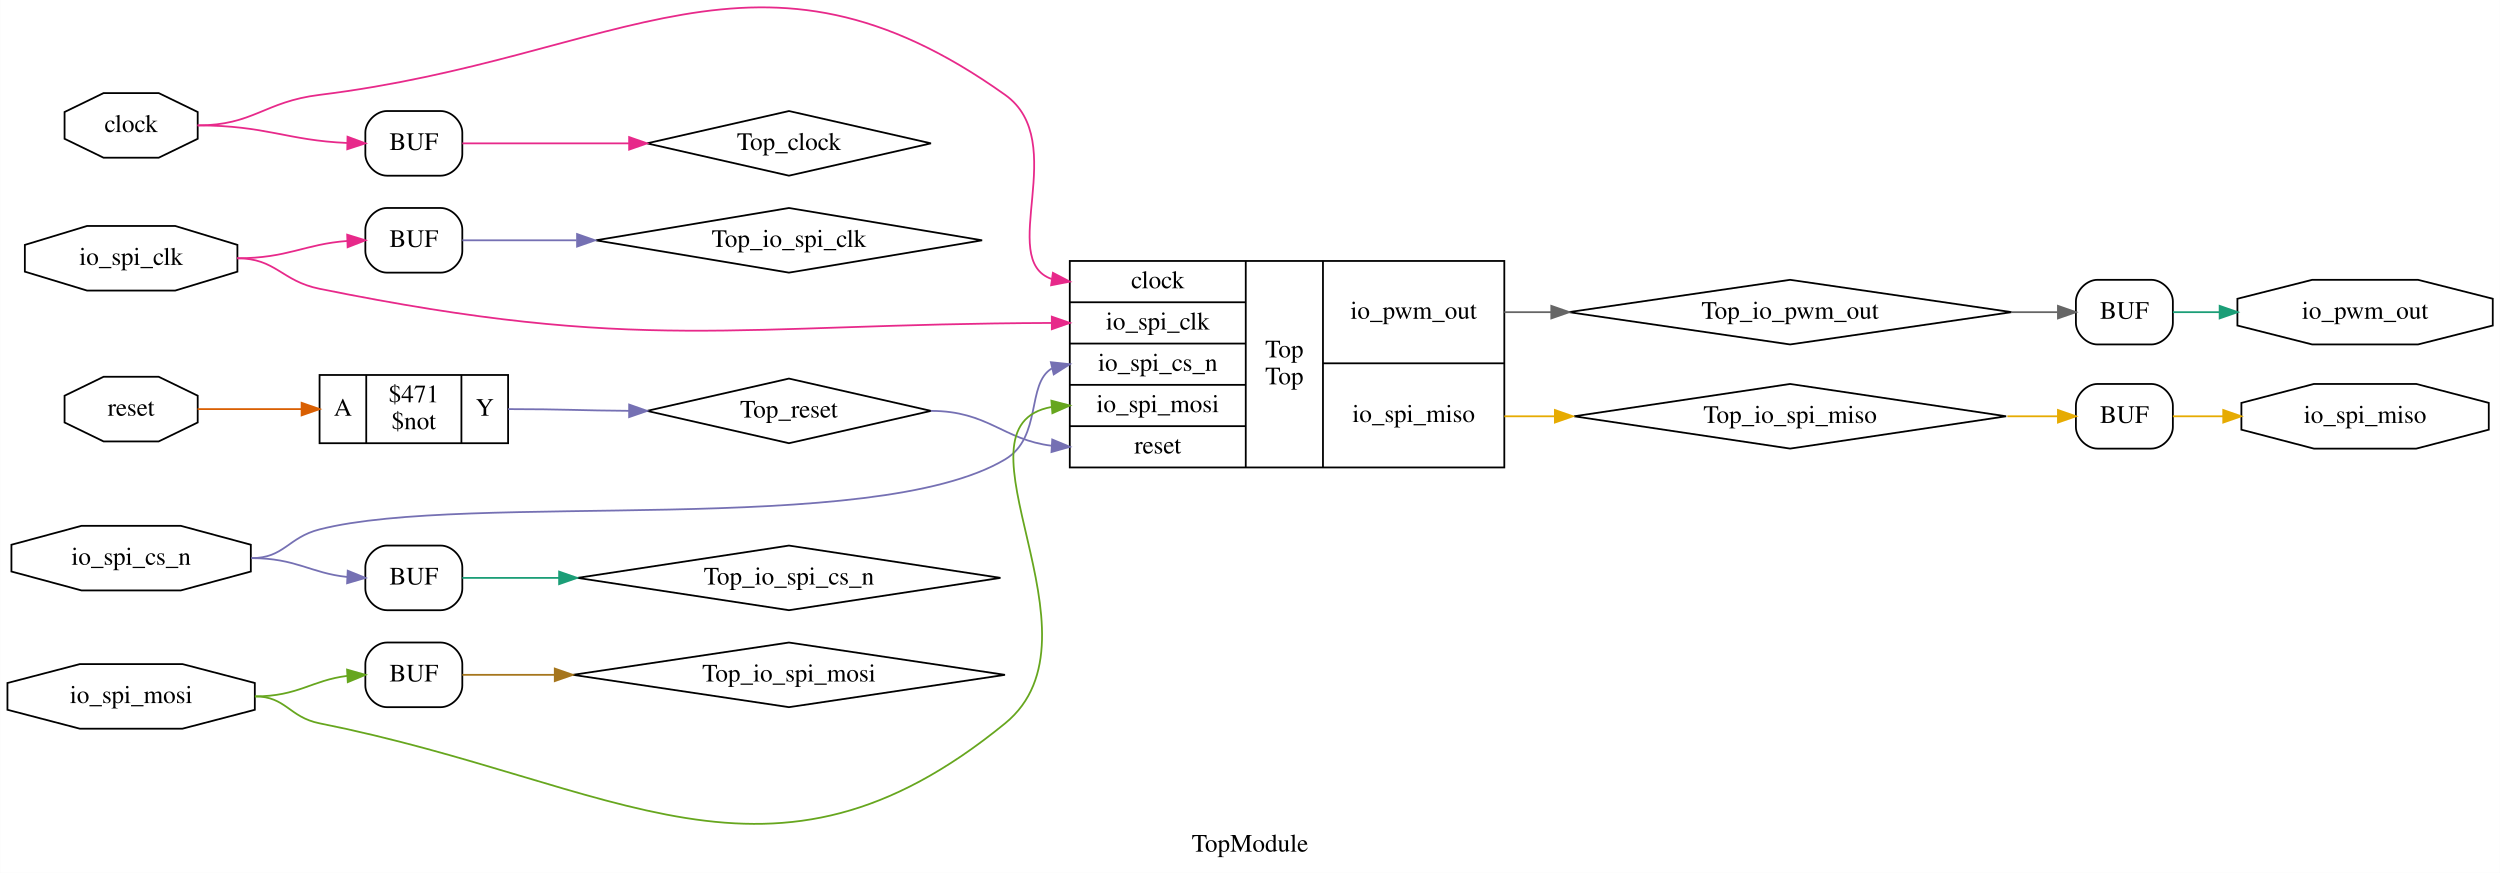
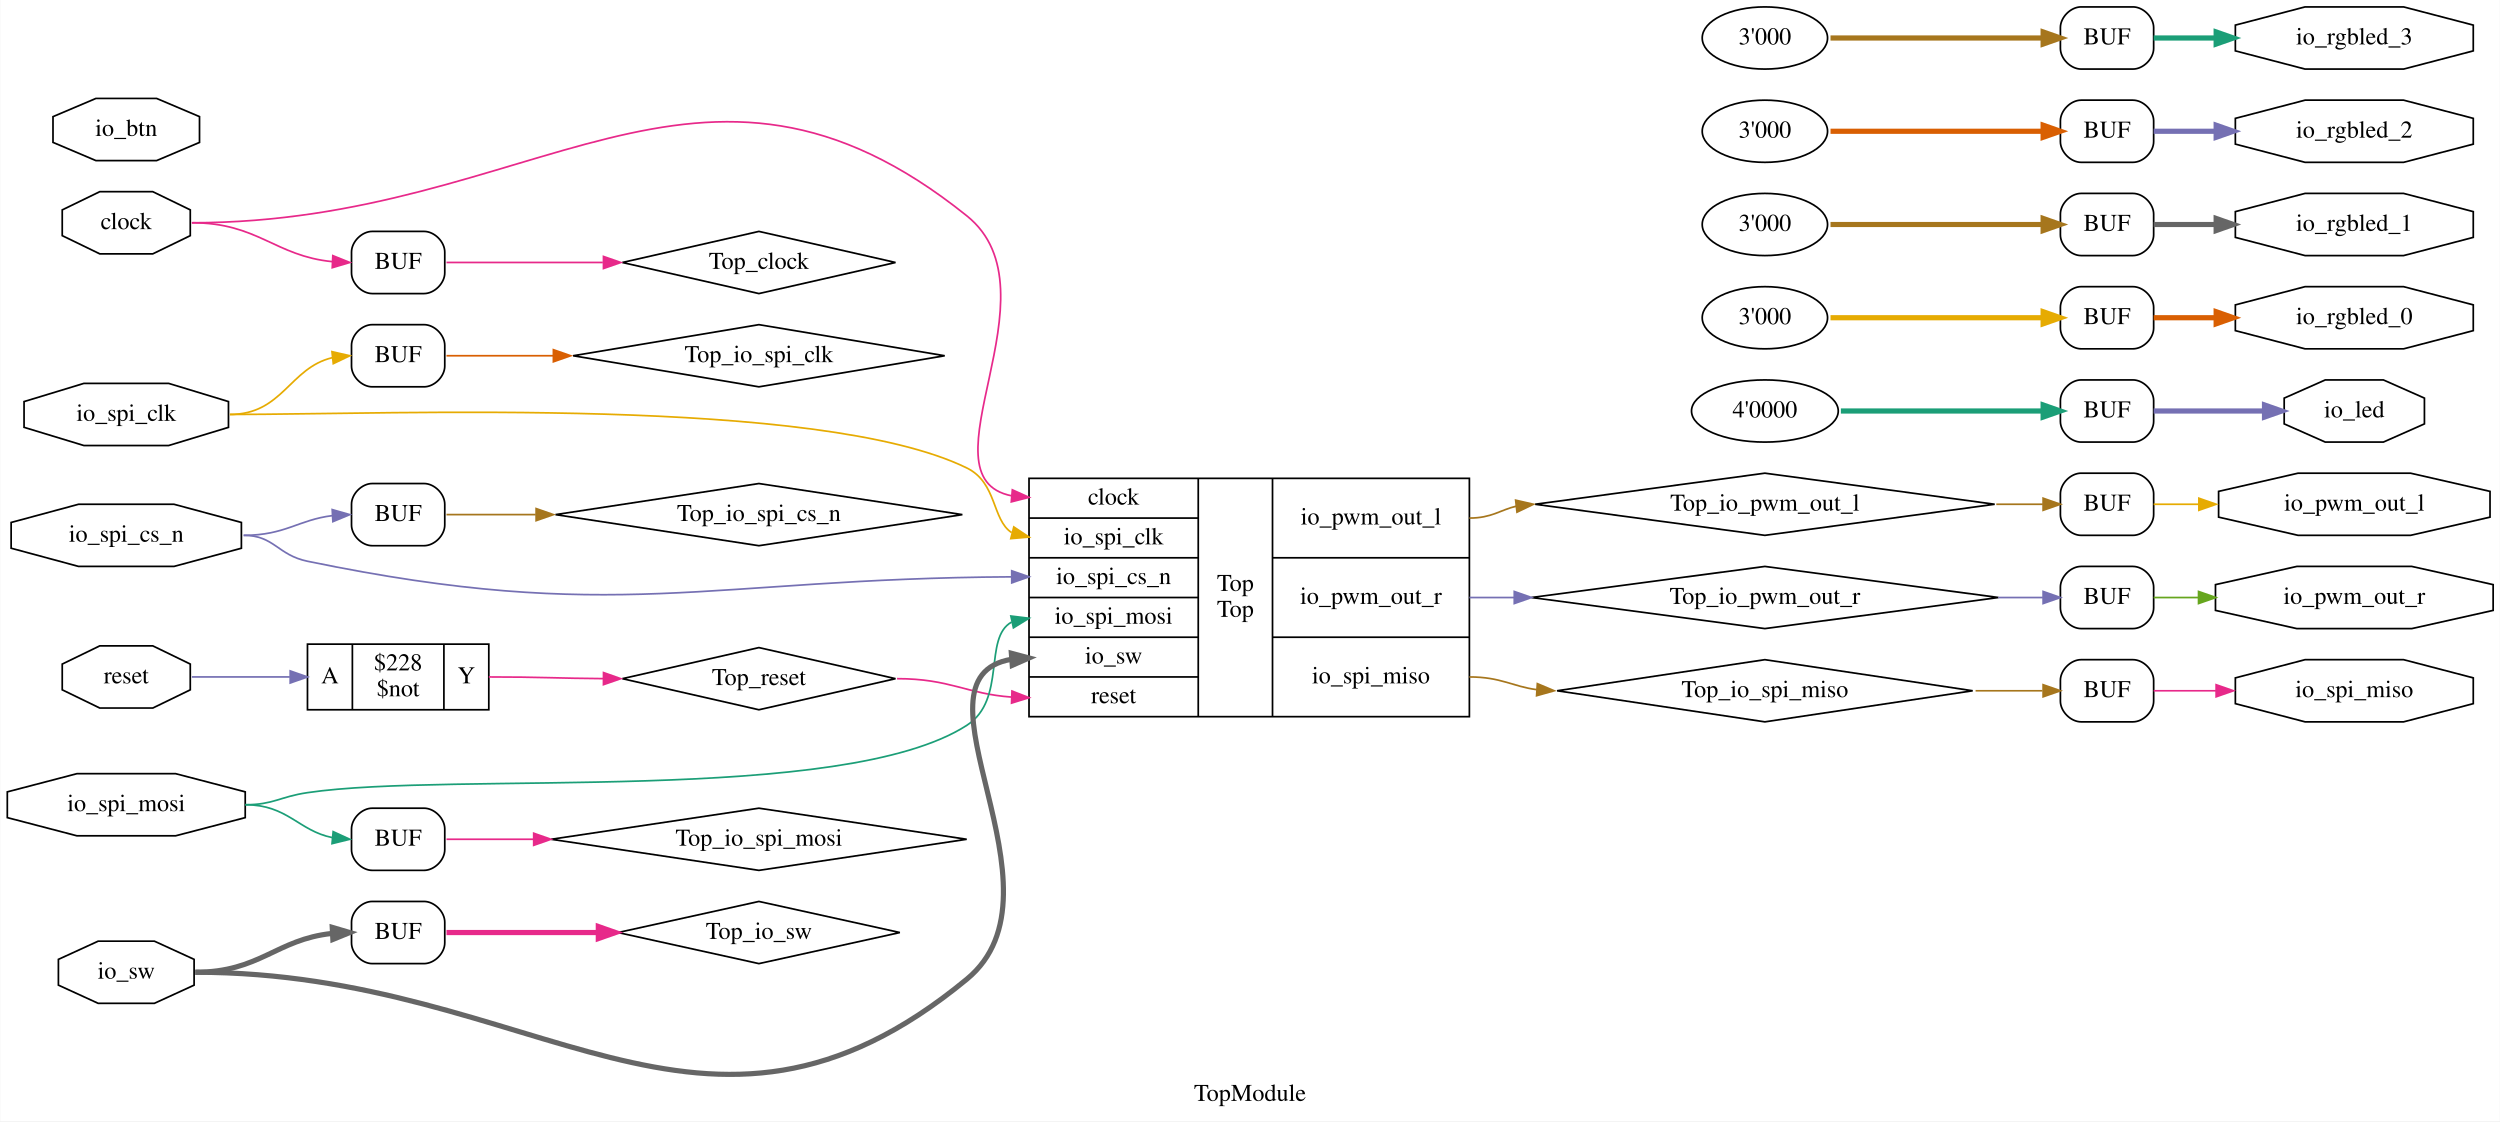
- <svg xmlns="http://www.w3.org/2000/svg" width="1392pt" height="486pt" viewBox="0.00 0.00 1392.14 486.11">
-   <g id="graph0" class="graph" transform="scale(1 1) rotate(0) translate(4 482.1141)">
-     <polygon fill="#ffffff" stroke="transparent" points="-4,4 -4,-482.114 1388.143,-482.114 1388.143,4 -4,4" />
-     <text text-anchor="middle" x="692.072" y="-7.8" font-family="Times,serif" font-size="14.00" fill="#000000">TopModule</text>
+ <svg xmlns="http://www.w3.org/2000/svg" width="1447pt" height="649pt" viewBox="0.00 0.00 1447.33 649.30">
+   <g id="graph0" class="graph" transform="scale(1 1) rotate(0) translate(4 645.3)">
+     <polygon fill="white" stroke="transparent" points="-4,4 -4,-645.3 1443.33,-645.3 1443.33,4 -4,4" />
+     <text text-anchor="middle" x="719.67" y="-7.8" font-family="Times,serif" font-size="14.00">TopModule</text>
    <g id="node1" class="node">
-       <polygon fill="none" stroke="#000000" points="435.294,-420.277 356.199,-402.277 435.294,-384.277 514.389,-402.277 435.294,-420.277" />
-       <text text-anchor="middle" x="435.294" y="-398.577" font-family="Times,serif" font-size="14.00" fill="#000000">Top_clock</text>
+       <polygon fill="none" stroke="black" points="435.29,-511.3 356.2,-493.3 435.29,-475.3 514.39,-493.3 435.29,-511.3" />
+       <text text-anchor="middle" x="435.29" y="-489.6" font-family="Times,serif" font-size="14.00">Top_clock</text>
    </g>
    <g id="node2" class="node">
-       <polygon fill="none" stroke="#000000" points="992.871,-326.277 869.536,-308.277 992.871,-290.277 1116.205,-308.277 992.871,-326.277" />
-       <text text-anchor="middle" x="992.871" y="-304.577" font-family="Times,serif" font-size="14.00" fill="#000000">Top_io_pwm_out</text>
+       <polygon fill="none" stroke="black" points="1017.82,-371.3 884.76,-353.3 1017.82,-335.3 1150.88,-353.3 1017.82,-371.3" />
+       <text text-anchor="middle" x="1017.82" y="-349.6" font-family="Times,serif" font-size="14.00">Top_io_pwm_out_l</text>
+     </g>
+     <g id="node34" class="node">
+       <path fill="none" stroke="black" d="M1230.94,-371.3C1230.94,-371.3 1200.94,-371.3 1200.94,-371.3 1194.94,-371.3 1188.94,-365.3 1188.94,-359.3 1188.94,-359.3 1188.94,-347.3 1188.94,-347.3 1188.94,-341.3 1194.94,-335.3 1200.94,-335.3 1200.94,-335.3 1230.94,-335.3 1230.94,-335.3 1236.94,-335.3 1242.94,-341.3 1242.94,-347.3 1242.94,-347.3 1242.94,-359.3 1242.94,-359.3 1242.94,-365.3 1236.94,-371.3 1230.94,-371.3" />
+       <text text-anchor="middle" x="1215.94" y="-349.6" font-family="Times,serif" font-size="14.00">BUF</text>
+     </g>
+     <g id="edge14" class="edge">
+       <path fill="none" stroke="#a6761d" d="M1151.82,-353.3C1164.32,-353.3 1169.72,-353.3 1178.78,-353.3" />
+       <polygon fill="#a6761d" stroke="#a6761d" points="1178.94,-356.8 1188.94,-353.3 1178.94,-349.8 1178.94,-356.8" />
+     </g>
+     <g id="node3" class="node">
+       <polygon fill="none" stroke="black" points="1017.82,-317.3 882.59,-299.3 1017.82,-281.3 1153.05,-299.3 1017.82,-317.3" />
+       <text text-anchor="middle" x="1017.82" y="-295.6" font-family="Times,serif" font-size="14.00">Top_io_pwm_out_r</text>
+     </g>
+     <g id="node35" class="node">
+       <path fill="none" stroke="black" d="M1230.94,-317.3C1230.94,-317.3 1200.94,-317.3 1200.94,-317.3 1194.94,-317.3 1188.94,-311.3 1188.94,-305.3 1188.94,-305.3 1188.94,-293.3 1188.94,-293.3 1188.94,-287.3 1194.94,-281.3 1200.94,-281.3 1200.94,-281.3 1230.94,-281.3 1230.94,-281.3 1236.94,-281.3 1242.94,-287.3 1242.94,-293.3 1242.94,-293.3 1242.94,-305.3 1242.94,-305.3 1242.94,-311.3 1236.94,-317.3 1230.94,-317.3" />
+       <text text-anchor="middle" x="1215.94" y="-295.6" font-family="Times,serif" font-size="14.00">BUF</text>
+     </g>
+     <g id="edge24" class="edge">
+       <path fill="none" stroke="#7570b3" d="M1152.94,-299.3C1164.94,-299.3 1170.19,-299.3 1178.81,-299.3" />
+       <polygon fill="#7570b3" stroke="#7570b3" points="1178.94,-302.8 1188.94,-299.3 1178.94,-295.8 1178.94,-302.8" />
+     </g>
+     <g id="node4" class="node">
+       <polygon fill="none" stroke="black" points="435.29,-457.3 327.71,-439.3 435.29,-421.3 542.88,-439.3 435.29,-457.3" />
+       <text text-anchor="middle" x="435.29" y="-435.6" font-family="Times,serif" font-size="14.00">Top_io_spi_clk</text>
+     </g>
+     <g id="node5" class="node">
+       <polygon fill="none" stroke="black" points="435.29,-365.3 317.49,-347.3 435.29,-329.3 553.1,-347.3 435.29,-365.3" />
+       <text text-anchor="middle" x="435.29" y="-343.6" font-family="Times,serif" font-size="14.00">Top_io_spi_cs_n</text>
+     </g>
+     <g id="node6" class="node">
+       <polygon fill="none" stroke="black" points="1017.82,-263.3 897.5,-245.3 1017.82,-227.3 1138.14,-245.3 1017.82,-263.3" />
+       <text text-anchor="middle" x="1017.82" y="-241.6" font-family="Times,serif" font-size="14.00">Top_io_spi_miso</text>
+     </g>
+     <g id="node44" class="node">
+       <path fill="none" stroke="black" d="M1230.94,-263.3C1230.94,-263.3 1200.94,-263.3 1200.94,-263.3 1194.94,-263.3 1188.94,-257.3 1188.94,-251.3 1188.94,-251.3 1188.94,-239.3 1188.94,-239.3 1188.94,-233.3 1194.94,-227.3 1200.94,-227.3 1200.94,-227.3 1230.94,-227.3 1230.94,-227.3 1236.94,-227.3 1242.94,-233.3 1242.94,-239.3 1242.94,-239.3 1242.94,-251.3 1242.94,-251.3 1242.94,-257.3 1236.94,-263.3 1230.94,-263.3" />
+       <text text-anchor="middle" x="1215.94" y="-241.6" font-family="Times,serif" font-size="14.00">BUF</text>
+     </g>
+     <g id="edge28" class="edge">
+       <path fill="none" stroke="#a6761d" d="M1139.82,-245.3C1157.73,-245.3 1164.62,-245.3 1178.56,-245.3" />
+       <polygon fill="#a6761d" stroke="#a6761d" points="1178.94,-248.8 1188.94,-245.3 1178.94,-241.8 1178.94,-248.8" />
+     </g>
+     <g id="node7" class="node">
+       <polygon fill="none" stroke="black" points="435.29,-177.3 314.97,-159.3 435.29,-141.3 555.61,-159.3 435.29,-177.3" />
+       <text text-anchor="middle" x="435.29" y="-155.6" font-family="Times,serif" font-size="14.00">Top_io_spi_mosi</text>
+     </g>
+     <g id="node8" class="node">
+       <polygon fill="none" stroke="black" points="435.29,-123.3 353.68,-105.3 435.29,-87.3 516.9,-105.3 435.29,-123.3" />
+       <text text-anchor="middle" x="435.29" y="-101.6" font-family="Times,serif" font-size="14.00">Top_io_sw</text>
+     </g>
+     <g id="node9" class="node">
+       <polygon fill="none" stroke="black" points="435.29,-270.3 356.2,-252.3 435.29,-234.3 514.39,-252.3 435.29,-270.3" />
+       <text text-anchor="middle" x="435.29" y="-248.6" font-family="Times,serif" font-size="14.00">Top_reset</text>
+     </g>
+     <g id="node26" class="node">
+       <polygon fill="none" stroke="black" points="591.7,-230.3 591.7,-368.3 846.7,-368.3 846.7,-230.3 591.7,-230.3" />
+       <text text-anchor="middle" x="640.7" y="-353.1" font-family="Times,serif" font-size="14.00">clock</text>
+       <polyline fill="none" stroke="black" points="591.7,-345.3 689.7,-345.3 " />
+       <text text-anchor="middle" x="640.7" y="-330.1" font-family="Times,serif" font-size="14.00">io_spi_clk</text>
+       <polyline fill="none" stroke="black" points="591.7,-322.3 689.7,-322.3 " />
+       <text text-anchor="middle" x="640.7" y="-307.1" font-family="Times,serif" font-size="14.00">io_spi_cs_n</text>
+       <polyline fill="none" stroke="black" points="591.7,-299.3 689.7,-299.3 " />
+       <text text-anchor="middle" x="640.7" y="-284.1" font-family="Times,serif" font-size="14.00">io_spi_mosi</text>
+       <polyline fill="none" stroke="black" points="591.7,-276.3 689.7,-276.3 " />
+       <text text-anchor="middle" x="640.7" y="-261.1" font-family="Times,serif" font-size="14.00">io_sw</text>
+       <polyline fill="none" stroke="black" points="591.7,-253.3 689.7,-253.3 " />
+       <text text-anchor="middle" x="640.7" y="-238.1" font-family="Times,serif" font-size="14.00">reset</text>
+       <polyline fill="none" stroke="black" points="689.7,-230.3 689.7,-368.3 " />
+       <text text-anchor="middle" x="711.2" y="-303.1" font-family="Times,serif" font-size="14.00">Top</text>
+       <text text-anchor="middle" x="711.2" y="-288.1" font-family="Times,serif" font-size="14.00">Top</text>
+       <polyline fill="none" stroke="black" points="732.7,-230.3 732.7,-368.3 " />
+       <text text-anchor="middle" x="789.7" y="-341.6" font-family="Times,serif" font-size="14.00">io_pwm_out_l</text>
+       <polyline fill="none" stroke="black" points="732.7,-322.3 846.7,-322.3 " />
+       <text text-anchor="middle" x="789.7" y="-295.6" font-family="Times,serif" font-size="14.00">io_pwm_out_r</text>
+       <polyline fill="none" stroke="black" points="732.7,-276.3 846.7,-276.3 " />
+       <text text-anchor="middle" x="789.7" y="-249.6" font-family="Times,serif" font-size="14.00">io_spi_miso</text>
+     </g>
+     <g id="edge32" class="edge">
+       <path fill="none" stroke="#e7298a" d="M515.29,-252.3C545.99,-252.3 555.46,-243.5 581.67,-241.64" />
+       <polygon fill="#e7298a" stroke="#e7298a" points="581.83,-245.14 591.7,-241.3 581.59,-238.14 581.83,-245.14" />
+     </g>
+     <g id="node10" class="node">
+       <polygon fill="none" stroke="black" points="106.01,-508.84 106.01,-523.76 84.3,-534.3 53.59,-534.3 31.87,-523.76 31.87,-508.84 53.59,-498.3 84.3,-498.3 106.01,-508.84" />
+       <text text-anchor="middle" x="68.94" y="-512.6" font-family="Times,serif" font-size="14.00">clock</text>
+     </g>
+     <g id="edge2" class="edge">
+       <path fill="none" stroke="#e7298a" d="M106.94,-516.3C306.4,-516.3 400.2,-645.21 555.7,-520.3 610.61,-476.2 526.87,-368.95 581.68,-358.18" />
+       <polygon fill="#e7298a" stroke="#e7298a" points="582.05,-361.66 591.7,-357.3 581.44,-354.68 582.05,-361.66" />
+     </g>
+     <g id="node27" class="node">
+       <path fill="none" stroke="black" d="M241.38,-511.3C241.38,-511.3 211.38,-511.3 211.38,-511.3 205.38,-511.3 199.38,-505.3 199.38,-499.3 199.38,-499.3 199.38,-487.3 199.38,-487.3 199.38,-481.3 205.38,-475.3 211.38,-475.3 211.38,-475.3 241.38,-475.3 241.38,-475.3 247.38,-475.3 253.38,-481.3 253.38,-487.3 253.38,-487.3 253.38,-499.3 253.38,-499.3 253.38,-505.3 247.38,-511.3 241.38,-511.3" />
+       <text text-anchor="middle" x="226.38" y="-489.6" font-family="Times,serif" font-size="14.00">BUF</text>
+     </g>
+     <g id="edge3" class="edge">
+       <path fill="none" stroke="#e7298a" d="M106.94,-516.3C145.25,-516.3 154.91,-497.08 188.3,-493.78" />
+       <polygon fill="#e7298a" stroke="#e7298a" points="188.56,-497.27 198.38,-493.3 188.23,-490.28 188.56,-497.27" />
+     </g>
+     <g id="node11" class="node">
+       <polygon fill="none" stroke="black" points="111.36,-562.84 111.36,-577.76 86.51,-588.3 51.37,-588.3 26.52,-577.76 26.52,-562.84 51.37,-552.3 86.51,-552.3 111.36,-562.84" />
+       <text text-anchor="middle" x="68.94" y="-566.6" font-family="Times,serif" font-size="14.00">io_btn</text>
+     </g>
+     <g id="node12" class="node">
+       <polygon fill="none" stroke="black" points="1399.74,-399.84 1399.74,-414.76 1375.95,-425.3 1342.31,-425.3 1318.53,-414.76 1318.53,-399.84 1342.31,-389.3 1375.95,-389.3 1399.74,-399.84" />
+       <text text-anchor="middle" x="1359.13" y="-403.6" font-family="Times,serif" font-size="14.00">io_led</text>
+     </g>
+     <g id="node13" class="node">
+       <polygon fill="none" stroke="black" points="1437.72,-345.84 1437.72,-360.76 1391.68,-371.3 1326.58,-371.3 1280.55,-360.76 1280.55,-345.84 1326.58,-335.3 1391.68,-335.3 1437.72,-345.84" />
+       <text text-anchor="middle" x="1359.13" y="-349.6" font-family="Times,serif" font-size="14.00">io_pwm_out_l</text>
+     </g>
+     <g id="node14" class="node">
+       <polygon fill="none" stroke="black" points="1439.53,-291.84 1439.53,-306.76 1392.44,-317.3 1325.83,-317.3 1278.74,-306.76 1278.74,-291.84 1325.83,-281.3 1392.44,-281.3 1439.53,-291.84" />
+       <text text-anchor="middle" x="1359.13" y="-295.6" font-family="Times,serif" font-size="14.00">io_pwm_out_r</text>
+     </g>
+     <g id="node15" class="node">
+       <polygon fill="none" stroke="black" points="1428.02,-453.84 1428.02,-468.76 1387.67,-479.3 1330.6,-479.3 1290.25,-468.76 1290.25,-453.84 1330.6,-443.3 1387.67,-443.3 1428.02,-453.84" />
+       <text text-anchor="middle" x="1359.13" y="-457.6" font-family="Times,serif" font-size="14.00">io_rgbled_0</text>
+     </g>
+     <g id="node16" class="node">
+       <polygon fill="none" stroke="black" points="1428.02,-507.84 1428.02,-522.76 1387.67,-533.3 1330.6,-533.3 1290.25,-522.76 1290.25,-507.84 1330.6,-497.3 1387.67,-497.3 1428.02,-507.84" />
+       <text text-anchor="middle" x="1359.13" y="-511.6" font-family="Times,serif" font-size="14.00">io_rgbled_1</text>
+     </g>
+     <g id="node17" class="node">
+       <polygon fill="none" stroke="black" points="1428.02,-561.84 1428.02,-576.76 1387.67,-587.3 1330.6,-587.3 1290.25,-576.76 1290.25,-561.84 1330.6,-551.3 1387.67,-551.3 1428.02,-561.84" />
+       <text text-anchor="middle" x="1359.13" y="-565.6" font-family="Times,serif" font-size="14.00">io_rgbled_2</text>
+     </g>
+     <g id="node18" class="node">
+       <polygon fill="none" stroke="black" points="1428.02,-615.84 1428.02,-630.76 1387.67,-641.3 1330.6,-641.3 1290.25,-630.76 1290.25,-615.84 1330.6,-605.3 1387.67,-605.3 1428.02,-615.84" />
+       <text text-anchor="middle" x="1359.13" y="-619.6" font-family="Times,serif" font-size="14.00">io_rgbled_3</text>
+     </g>
+     <g id="node19" class="node">
+       <polygon fill="none" stroke="black" points="128.13,-397.84 128.13,-412.76 93.46,-423.3 44.43,-423.3 9.76,-412.76 9.76,-397.84 44.43,-387.3 93.46,-387.3 128.13,-397.84" />
+       <text text-anchor="middle" x="68.94" y="-401.6" font-family="Times,serif" font-size="14.00">io_spi_clk</text>
+     </g>
+     <g id="edge11" class="edge">
+       <path fill="none" stroke="#e6ab02" d="M128.94,-405.3C224.03,-405.3 470.3,-416.11 555.7,-374.3 573.33,-365.67 570.17,-344.28 581.67,-336.87" />
+       <polygon fill="#e6ab02" stroke="#e6ab02" points="582.89,-340.17 591.7,-334.3 581.15,-333.39 582.89,-340.17" />
+     </g>
+     <g id="node28" class="node">
+       <path fill="none" stroke="black" d="M241.38,-457.3C241.38,-457.3 211.38,-457.3 211.38,-457.3 205.38,-457.3 199.38,-451.3 199.38,-445.3 199.38,-445.3 199.38,-433.3 199.38,-433.3 199.38,-427.3 205.38,-421.3 211.38,-421.3 211.38,-421.3 241.38,-421.3 241.38,-421.3 247.38,-421.3 253.38,-427.3 253.38,-433.3 253.38,-433.3 253.38,-445.3 253.38,-445.3 253.38,-451.3 247.38,-457.3 241.38,-457.3" />
+       <text text-anchor="middle" x="226.38" y="-435.6" font-family="Times,serif" font-size="14.00">BUF</text>
+     </g>
+     <g id="edge12" class="edge">
+       <path fill="none" stroke="#e6ab02" d="M128.94,-405.3C159.55,-405.3 163.46,-432.27 188.23,-438.17" />
+       <polygon fill="#e6ab02" stroke="#e6ab02" points="188.06,-441.67 198.38,-439.3 188.83,-434.71 188.06,-441.67" />
+     </g>
+     <g id="node20" class="node">
+       <polygon fill="none" stroke="black" points="135.61,-327.84 135.61,-342.76 96.56,-353.3 41.33,-353.3 2.28,-342.76 2.28,-327.84 41.33,-317.3 96.56,-317.3 135.61,-327.84" />
+       <text text-anchor="middle" x="68.94" y="-331.6" font-family="Times,serif" font-size="14.00">io_spi_cs_n</text>
+     </g>
+     <g id="edge15" class="edge">
+       <path fill="none" stroke="#7570b3" d="M136.94,-335.3C154.66,-335.3 156.53,-323.88 173.88,-320.3 352.41,-283.44 404.06,-310.26 581.5,-311.27" />
+       <polygon fill="#7570b3" stroke="#7570b3" points="581.69,-314.77 591.7,-311.3 581.71,-307.77 581.69,-314.77" />
+     </g>
+     <g id="node29" class="node">
+       <path fill="none" stroke="black" d="M241.38,-365.3C241.38,-365.3 211.38,-365.3 211.38,-365.3 205.38,-365.3 199.38,-359.3 199.38,-353.3 199.38,-353.3 199.38,-341.3 199.38,-341.3 199.38,-335.3 205.38,-329.3 211.38,-329.3 211.38,-329.3 241.38,-329.3 241.38,-329.3 247.38,-329.3 253.38,-335.3 253.38,-341.3 253.38,-341.3 253.38,-353.3 253.38,-353.3 253.38,-359.3 247.38,-365.3 241.38,-365.3" />
+       <text text-anchor="middle" x="226.38" y="-343.6" font-family="Times,serif" font-size="14.00">BUF</text>
+     </g>
+     <g id="edge16" class="edge">
+       <path fill="none" stroke="#7570b3" d="M136.94,-335.3C161.07,-335.3 168.63,-344.32 188.36,-346.72" />
+       <polygon fill="#7570b3" stroke="#7570b3" points="188.2,-350.22 198.38,-347.3 188.6,-343.23 188.2,-350.22" />
    </g>
    <g id="node21" class="node">
-       <path fill="none" stroke="#000000" d="M1194.038,-326.277C1194.038,-326.277 1164.038,-326.277 1164.038,-326.277 1158.038,-326.277 1152.038,-320.277 1152.038,-314.277 1152.038,-314.277 1152.038,-302.277 1152.038,-302.277 1152.038,-296.277 1158.038,-290.277 1164.038,-290.277 1164.038,-290.277 1194.038,-290.277 1194.038,-290.277 1200.038,-290.277 1206.038,-296.277 1206.038,-302.277 1206.038,-302.277 1206.038,-314.277 1206.038,-314.277 1206.038,-320.277 1200.038,-326.277 1194.038,-326.277" />
-       <text text-anchor="middle" x="1179.038" y="-304.577" font-family="Times,serif" font-size="14.00" fill="#000000">BUF</text>
-     </g>
-     <g id="edge11" class="edge">
-       <path fill="none" stroke="#666666" d="M1115.871,-308.277C1127.927,-308.277 1133.201,-308.277 1141.866,-308.277" />
-       <polygon fill="#666666" stroke="#666666" points="1142.038,-311.777 1152.038,-308.277 1142.038,-304.777 1142.038,-311.777" />
-     </g>
-     <g id="node3" class="node">
-       <polygon fill="none" stroke="#000000" points="435.294,-366.277 327.711,-348.277 435.294,-330.277 542.877,-348.277 435.294,-366.277" />
-       <text text-anchor="middle" x="435.294" y="-344.577" font-family="Times,serif" font-size="14.00" fill="#000000">Top_io_spi_clk</text>
-     </g>
-     <g id="node4" class="node">
-       <polygon fill="none" stroke="#000000" points="435.294,-178.277 317.49,-160.277 435.294,-142.277 553.099,-160.277 435.294,-178.277" />
-       <text text-anchor="middle" x="435.294" y="-156.577" font-family="Times,serif" font-size="14.00" fill="#000000">Top_io_spi_cs_n</text>
-     </g>
-     <g id="node5" class="node">
-       <polygon fill="none" stroke="#000000" points="992.871,-268.277 872.552,-250.277 992.871,-232.277 1113.19,-250.277 992.871,-268.277" />
-       <text text-anchor="middle" x="992.871" y="-246.577" font-family="Times,serif" font-size="14.00" fill="#000000">Top_io_spi_miso</text>
+       <polygon fill="none" stroke="black" points="1428.02,-237.84 1428.02,-252.76 1387.67,-263.3 1330.6,-263.3 1290.25,-252.76 1290.25,-237.84 1330.6,-227.3 1387.67,-227.3 1428.02,-237.84" />
+       <text text-anchor="middle" x="1359.13" y="-241.6" font-family="Times,serif" font-size="14.00">io_spi_miso</text>
    </g>
    <g id="node22" class="node">
-       <path fill="none" stroke="#000000" d="M1194.038,-268.277C1194.038,-268.277 1164.038,-268.277 1164.038,-268.277 1158.038,-268.277 1152.038,-262.277 1152.038,-256.277 1152.038,-256.277 1152.038,-244.277 1152.038,-244.277 1152.038,-238.277 1158.038,-232.277 1164.038,-232.277 1164.038,-232.277 1194.038,-232.277 1194.038,-232.277 1200.038,-232.277 1206.038,-238.277 1206.038,-244.277 1206.038,-244.277 1206.038,-256.277 1206.038,-256.277 1206.038,-262.277 1200.038,-268.277 1194.038,-268.277" />
-       <text text-anchor="middle" x="1179.038" y="-246.577" font-family="Times,serif" font-size="14.00" fill="#000000">BUF</text>
-     </g>
-     <g id="edge15" class="edge">
-       <path fill="none" stroke="#e6ab02" d="M1113.871,-250.277C1126.858,-250.277 1132.388,-250.277 1141.88,-250.277" />
-       <polygon fill="#e6ab02" stroke="#e6ab02" points="1142.038,-253.777 1152.038,-250.277 1142.038,-246.777 1142.038,-253.777" />
-     </g>
-     <g id="node6" class="node">
-       <polygon fill="none" stroke="#000000" points="435.294,-124.277 314.975,-106.277 435.294,-88.277 555.613,-106.277 435.294,-124.277" />
-       <text text-anchor="middle" x="435.294" y="-102.577" font-family="Times,serif" font-size="14.00" fill="#000000">Top_io_spi_mosi</text>
-     </g>
-     <g id="node7" class="node">
-       <polygon fill="none" stroke="#000000" points="435.294,-271.277 356.199,-253.277 435.294,-235.277 514.389,-253.277 435.294,-271.277" />
-       <text text-anchor="middle" x="435.294" y="-249.577" font-family="Times,serif" font-size="14.00" fill="#000000">Top_reset</text>
-     </g>
-     <g id="node16" class="node">
-       <polygon fill="none" stroke="#000000" points="591.704,-221.777 591.704,-336.777 833.704,-336.777 833.704,-221.777 591.704,-221.777" />
-       <text text-anchor="middle" x="640.704" y="-321.577" font-family="Times,serif" font-size="14.00" fill="#000000">clock</text>
-       <polyline fill="none" stroke="#000000" points="591.704,-313.777 689.704,-313.777 " />
-       <text text-anchor="middle" x="640.704" y="-298.577" font-family="Times,serif" font-size="14.00" fill="#000000">io_spi_clk</text>
-       <polyline fill="none" stroke="#000000" points="591.704,-290.777 689.704,-290.777 " />
-       <text text-anchor="middle" x="640.704" y="-275.577" font-family="Times,serif" font-size="14.00" fill="#000000">io_spi_cs_n</text>
-       <polyline fill="none" stroke="#000000" points="591.704,-267.777 689.704,-267.777 " />
-       <text text-anchor="middle" x="640.704" y="-252.577" font-family="Times,serif" font-size="14.00" fill="#000000">io_spi_mosi</text>
-       <polyline fill="none" stroke="#000000" points="591.704,-244.777 689.704,-244.777 " />
-       <text text-anchor="middle" x="640.704" y="-229.577" font-family="Times,serif" font-size="14.00" fill="#000000">reset</text>
-       <polyline fill="none" stroke="#000000" points="689.704,-221.777 689.704,-336.777 " />
-       <text text-anchor="middle" x="711.204" y="-283.077" font-family="Times,serif" font-size="14.00" fill="#000000">Top</text>
-       <text text-anchor="middle" x="711.204" y="-268.077" font-family="Times,serif" font-size="14.00" fill="#000000">Top</text>
-       <polyline fill="none" stroke="#000000" points="732.704,-221.777 732.704,-336.777 " />
-       <text text-anchor="middle" x="783.204" y="-304.577" font-family="Times,serif" font-size="14.00" fill="#000000">io_pwm_out</text>
-       <polyline fill="none" stroke="#000000" points="732.704,-279.777 833.704,-279.777 " />
-       <text text-anchor="middle" x="783.204" y="-247.077" font-family="Times,serif" font-size="14.00" fill="#000000">io_spi_miso</text>
+       <polygon fill="none" stroke="black" points="137.83,-171.84 137.83,-186.76 97.48,-197.3 40.41,-197.3 0.06,-186.76 0.06,-171.84 40.41,-161.3 97.48,-161.3 137.83,-171.84" />
+       <text text-anchor="middle" x="68.94" y="-175.6" font-family="Times,serif" font-size="14.00">io_spi_mosi</text>
    </g>
    <g id="edge18" class="edge">
-       <path fill="none" stroke="#7570b3" d="M514.294,-253.277C546.219,-253.277 554.581,-237.133 581.719,-233.854" />
-       <polygon fill="#7570b3" stroke="#7570b3" points="581.922,-237.348 591.704,-233.277 581.518,-230.359 581.922,-237.348" />
-     </g>
-     <g id="node8" class="node">
-       <polygon fill="none" stroke="#000000" points="106.014,-404.821 106.014,-419.733 84.298,-430.277 53.587,-430.277 31.871,-419.733 31.871,-404.821 53.587,-394.277 84.298,-394.277 106.014,-404.821" />
-       <text text-anchor="middle" x="68.942" y="-408.577" font-family="Times,serif" font-size="14.00" fill="#000000">clock</text>
+       <path fill="none" stroke="#1b9e77" d="M137.88,-179.3C154.18,-179.3 157.76,-183.91 173.88,-186.3 258.26,-198.78 484.05,-179.04 555.7,-225.3 578.92,-240.29 564.98,-275.9 581.65,-285.1" />
+       <polygon fill="#1b9e77" stroke="#1b9e77" points="581.19,-288.58 591.7,-287.3 582.68,-281.74 581.19,-288.58" />
+     </g>
+     <g id="node30" class="node">
+       <path fill="none" stroke="black" d="M241.38,-177.3C241.38,-177.3 211.38,-177.3 211.38,-177.3 205.38,-177.3 199.38,-171.3 199.38,-165.3 199.38,-165.3 199.38,-153.3 199.38,-153.3 199.38,-147.3 205.38,-141.3 211.38,-141.3 211.38,-141.3 241.38,-141.3 241.38,-141.3 247.38,-141.3 253.38,-147.3 253.38,-153.3 253.38,-153.3 253.38,-165.3 253.38,-165.3 253.38,-171.3 247.38,-177.3 241.38,-177.3" />
+       <text text-anchor="middle" x="226.38" y="-155.6" font-family="Times,serif" font-size="14.00">BUF</text>
    </g>
    <g id="edge19" class="edge">
-       <path fill="none" stroke="#e7298a" d="M105.942,-412.277C137.07,-412.277 142.991,-425.47 173.885,-429.277 342.308,-450.028 417.47,-527.708 555.704,-429.277 592.279,-403.233 550.823,-337.366 581.612,-326.736" />
-       <polygon fill="#e7298a" stroke="#e7298a" points="582.307,-330.171 591.704,-325.277 581.306,-323.243 582.307,-330.171" />
-     </g>
-     <g id="node17" class="node">
-       <path fill="none" stroke="#000000" d="M241.385,-420.277C241.385,-420.277 211.385,-420.277 211.385,-420.277 205.385,-420.277 199.385,-414.277 199.385,-408.277 199.385,-408.277 199.385,-396.277 199.385,-396.277 199.385,-390.277 205.385,-384.277 211.385,-384.277 211.385,-384.277 241.385,-384.277 241.385,-384.277 247.385,-384.277 253.385,-390.277 253.385,-396.277 253.385,-396.277 253.385,-408.277 253.385,-408.277 253.385,-414.277 247.385,-420.277 241.385,-420.277" />
-       <text text-anchor="middle" x="226.385" y="-398.577" font-family="Times,serif" font-size="14.00" fill="#000000">BUF</text>
+       <path fill="none" stroke="#1b9e77" d="M137.88,-179.3C162.44,-179.3 168.61,-164.26 188.28,-160.26" />
+       <polygon fill="#1b9e77" stroke="#1b9e77" points="188.76,-163.73 198.38,-159.3 188.1,-156.77 188.76,-163.73" />
+     </g>
+     <g id="node23" class="node">
+       <polygon fill="none" stroke="black" points="108.23,-74.84 108.23,-89.76 85.22,-100.3 52.67,-100.3 29.65,-89.76 29.65,-74.84 52.67,-64.3 85.22,-64.3 108.23,-74.84" />
+       <text text-anchor="middle" x="68.94" y="-78.6" font-family="Times,serif" font-size="14.00">io_sw</text>
    </g>
    <g id="edge20" class="edge">
-       <path fill="none" stroke="#e7298a" d="M105.942,-412.277C144.12,-412.277 155.679,-403.922 189.282,-402.486" />
-       <polygon fill="#e7298a" stroke="#e7298a" points="189.459,-405.983 199.385,-402.277 189.314,-398.984 189.459,-405.983" />
-     </g>
-     <g id="node9" class="node">
-       <polygon fill="none" stroke="#000000" points="1384.196,-300.821 1384.196,-315.733 1342.543,-326.277 1283.638,-326.277 1241.985,-315.733 1241.985,-300.821 1283.638,-290.277 1342.543,-290.277 1384.196,-300.821" />
-       <text text-anchor="middle" x="1313.091" y="-304.577" font-family="Times,serif" font-size="14.00" fill="#000000">io_pwm_out</text>
-     </g>
-     <g id="node10" class="node">
-       <polygon fill="none" stroke="#000000" points="128.129,-330.821 128.129,-345.733 93.458,-356.277 44.426,-356.277 9.755,-345.733 9.755,-330.821 44.426,-320.277 93.458,-320.277 128.129,-330.821" />
-       <text text-anchor="middle" x="68.942" y="-334.577" font-family="Times,serif" font-size="14.00" fill="#000000">io_spi_clk</text>
-     </g>
-     <g id="edge2" class="edge">
-       <path fill="none" stroke="#e7298a" d="M127.942,-338.277C149.714,-338.277 152.546,-325.601 173.885,-321.277 352.691,-285.045 403.923,-301.631 581.495,-302.259" />
-       <polygon fill="#e7298a" stroke="#e7298a" points="581.697,-305.759 591.704,-302.277 581.71,-298.759 581.697,-305.759" />
-     </g>
-     <g id="node18" class="node">
-       <path fill="none" stroke="#000000" d="M241.385,-366.277C241.385,-366.277 211.385,-366.277 211.385,-366.277 205.385,-366.277 199.385,-360.277 199.385,-354.277 199.385,-354.277 199.385,-342.277 199.385,-342.277 199.385,-336.277 205.385,-330.277 211.385,-330.277 211.385,-330.277 241.385,-330.277 241.385,-330.277 247.385,-330.277 253.385,-336.277 253.385,-342.277 253.385,-342.277 253.385,-354.277 253.385,-354.277 253.385,-360.277 247.385,-366.277 241.385,-366.277" />
-       <text text-anchor="middle" x="226.385" y="-344.577" font-family="Times,serif" font-size="14.00" fill="#000000">BUF</text>
-     </g>
-     <g id="edge3" class="edge">
-       <path fill="none" stroke="#e7298a" d="M127.942,-338.277C156.372,-338.277 165.347,-346.139 189.369,-347.921" />
-       <polygon fill="#e7298a" stroke="#e7298a" points="189.267,-351.419 199.385,-348.277 189.515,-344.424 189.267,-351.419" />
-     </g>
-     <g id="node11" class="node">
-       <polygon fill="none" stroke="#000000" points="135.606,-163.821 135.606,-178.732 96.555,-189.277 41.329,-189.277 2.278,-178.732 2.278,-163.821 41.329,-153.277 96.555,-153.277 135.606,-163.821" />
-       <text text-anchor="middle" x="68.942" y="-167.577" font-family="Times,serif" font-size="14.00" fill="#000000">io_spi_cs_n</text>
+       <path fill="none" stroke="#666666" stroke-width="3" d="M108.94,-82.3C307.51,-82.3 402.53,48.07 555.7,-78.3 617.74,-129.48 517.31,-252.56 581.52,-263.52" />
+       <polygon fill="#666666" stroke="#666666" stroke-width="3" points="581.47,-267.02 591.7,-264.3 582,-260.04 581.47,-267.02" />
+     </g>
+     <g id="node31" class="node">
+       <path fill="none" stroke="black" d="M241.38,-123.3C241.38,-123.3 211.38,-123.3 211.38,-123.3 205.38,-123.3 199.38,-117.3 199.38,-111.3 199.38,-111.3 199.38,-99.3 199.38,-99.3 199.38,-93.3 205.38,-87.3 211.38,-87.3 211.38,-87.3 241.38,-87.3 241.38,-87.3 247.38,-87.3 253.38,-93.3 253.38,-99.3 253.38,-99.3 253.38,-111.3 253.38,-111.3 253.38,-117.3 247.38,-123.3 241.38,-123.3" />
+       <text text-anchor="middle" x="226.38" y="-101.6" font-family="Times,serif" font-size="14.00">BUF</text>
+     </g>
+     <g id="edge21" class="edge">
+       <path fill="none" stroke="#666666" stroke-width="3" d="M108.94,-82.3C146.3,-82.3 155.75,-101.35 188.09,-104.78" />
+       <polygon fill="#666666" stroke="#666666" stroke-width="3" points="188.22,-108.29 198.38,-105.3 188.58,-101.3 188.22,-108.29" />
+     </g>
+     <g id="node24" class="node">
+       <polygon fill="none" stroke="black" points="106.01,-245.84 106.01,-260.76 84.3,-271.3 53.59,-271.3 31.87,-260.76 31.87,-245.84 53.59,-235.3 84.3,-235.3 106.01,-245.84" />
+       <text text-anchor="middle" x="68.94" y="-249.6" font-family="Times,serif" font-size="14.00">reset</text>
+     </g>
+     <g id="node25" class="node">
+       <polygon fill="none" stroke="black" points="173.88,-234.3 173.88,-272.3 278.88,-272.3 278.88,-234.3 173.88,-234.3" />
+       <text text-anchor="middle" x="186.88" y="-249.6" font-family="Times,serif" font-size="14.00">A</text>
+       <polyline fill="none" stroke="black" points="199.88,-234.3 199.88,-272.3 " />
+       <text text-anchor="middle" x="226.38" y="-257.1" font-family="Times,serif" font-size="14.00">$228</text>
+       <text text-anchor="middle" x="226.38" y="-242.1" font-family="Times,serif" font-size="14.00">$not</text>
+       <polyline fill="none" stroke="black" points="252.88,-234.3 252.88,-272.3 " />
+       <text text-anchor="middle" x="265.88" y="-249.6" font-family="Times,serif" font-size="14.00">Y</text>
+     </g>
+     <g id="edge22" class="edge">
+       <path fill="none" stroke="#7570b3" d="M106.94,-253.3C132.98,-253.3 141.92,-253.3 163.69,-253.3" />
+       <polygon fill="#7570b3" stroke="#7570b3" points="163.88,-256.8 173.88,-253.3 163.88,-249.8 163.88,-256.8" />
+     </g>
+     <g id="edge31" class="edge">
+       <path fill="none" stroke="#e7298a" d="M278.88,-253.3C309.13,-253.3 319.17,-252.51 345,-252.33" />
+       <polygon fill="#e7298a" stroke="#e7298a" points="345.31,-255.83 355.29,-252.3 345.28,-248.83 345.31,-255.83" />
+     </g>
+     <g id="edge13" class="edge">
+       <path fill="none" stroke="#a6761d" d="M846.7,-345.3C859.62,-345.3 864.62,-349.99 873.83,-352.19" />
+       <polygon fill="#a6761d" stroke="#a6761d" points="873.49,-355.67 883.82,-353.3 874.27,-348.71 873.49,-355.67" />
+     </g>
+     <g id="edge23" class="edge">
+       <path fill="none" stroke="#7570b3" d="M846.7,-299.3C858.7,-299.3 863.95,-299.3 872.58,-299.3" />
+       <polygon fill="#7570b3" stroke="#7570b3" points="872.7,-302.8 882.7,-299.3 872.7,-295.8 872.7,-302.8" />
+     </g>
+     <g id="edge27" class="edge">
+       <path fill="none" stroke="#a6761d" d="M846.7,-253.3C865.02,-253.3 871.52,-247.81 885.77,-245.93" />
+       <polygon fill="#a6761d" stroke="#a6761d" points="886.06,-249.42 895.82,-245.3 885.62,-242.43 886.06,-249.42" />
+     </g>
+     <g id="edge1" class="edge">
+       <path fill="none" stroke="#e7298a" d="M254.38,-493.3C295.55,-493.3 308.38,-493.3 344.9,-493.3" />
+       <polygon fill="#e7298a" stroke="#e7298a" points="345.29,-496.8 355.29,-493.3 345.29,-489.8 345.29,-496.8" />
+     </g>
+     <g id="edge25" class="edge">
+       <path fill="none" stroke="#d95f02" d="M254.38,-439.3C282.72,-439.3 292.22,-439.3 316.29,-439.3" />
+       <polygon fill="#d95f02" stroke="#d95f02" points="316.29,-442.8 326.29,-439.3 316.29,-435.8 316.29,-442.8" />
+     </g>
+     <g id="edge26" class="edge">
+       <path fill="none" stroke="#a6761d" d="M254.38,-347.3C278.14,-347.3 286.51,-347.3 306.06,-347.3" />
+       <polygon fill="#a6761d" stroke="#a6761d" points="306.29,-350.8 316.29,-347.3 306.29,-343.8 306.29,-350.8" />
+     </g>
+     <g id="edge29" class="edge">
+       <path fill="none" stroke="#e7298a" d="M254.38,-159.3C277.6,-159.3 285.78,-159.3 304.88,-159.3" />
+       <polygon fill="#e7298a" stroke="#e7298a" points="304.88,-162.8 314.88,-159.3 304.88,-155.8 304.88,-162.8" />
+     </g>
+     <g id="edge30" class="edge">
+       <path fill="none" stroke="#e7298a" stroke-width="3" d="M254.38,-105.3C294.33,-105.3 306.77,-105.3 342.21,-105.3" />
+       <polygon fill="#e7298a" stroke="#e7298a" stroke-width="3" points="342.29,-108.8 352.29,-105.3 342.29,-101.8 342.29,-108.8" />
+     </g>
+     <g id="node32" class="node">
+       <ellipse fill="none" stroke="black" cx="1017.82" cy="-407.3" rx="42.49" ry="18" />
+       <text text-anchor="middle" x="1017.82" y="-403.6" font-family="Times,serif" font-size="14.00">4'0000</text>
+     </g>
+     <g id="node33" class="node">
+       <path fill="none" stroke="black" d="M1230.94,-425.3C1230.94,-425.3 1200.94,-425.3 1200.94,-425.3 1194.94,-425.3 1188.94,-419.3 1188.94,-413.3 1188.94,-413.3 1188.94,-401.3 1188.94,-401.3 1188.94,-395.3 1194.94,-389.3 1200.94,-389.3 1200.94,-389.3 1230.94,-389.3 1230.94,-389.3 1236.94,-389.3 1242.94,-395.3 1242.94,-401.3 1242.94,-401.3 1242.94,-413.3 1242.94,-413.3 1242.94,-419.3 1236.94,-425.3 1230.94,-425.3" />
+       <text text-anchor="middle" x="1215.94" y="-403.6" font-family="Times,serif" font-size="14.00">BUF</text>
+     </g>
+     <g id="edge36" class="edge">
+       <path fill="none" stroke="#1b9e77" stroke-width="3" d="M1061.82,-407.3C1114.78,-407.3 1130.51,-407.3 1178.82,-407.3" />
+       <polygon fill="#1b9e77" stroke="#1b9e77" stroke-width="3" points="1178.94,-410.8 1188.94,-407.3 1178.94,-403.8 1178.94,-410.8" />
    </g>
    <g id="edge4" class="edge">
-       <path fill="none" stroke="#7570b3" d="M135.942,-171.277C154.244,-171.277 156.154,-182.741 173.885,-187.277 256.514,-208.413 482.46,-182.575 555.704,-226.277 576.528,-238.702 567.342,-268.399 581.741,-276.941" />
-       <polygon fill="#7570b3" stroke="#7570b3" points="581.169,-280.402 591.704,-279.277 582.766,-273.587 581.169,-280.402" />
-     </g>
-     <g id="node19" class="node">
-       <path fill="none" stroke="#000000" d="M241.385,-178.277C241.385,-178.277 211.385,-178.277 211.385,-178.277 205.385,-178.277 199.385,-172.277 199.385,-166.277 199.385,-166.277 199.385,-154.277 199.385,-154.277 199.385,-148.277 205.385,-142.277 211.385,-142.277 211.385,-142.277 241.385,-142.277 241.385,-142.277 247.385,-142.277 253.385,-148.277 253.385,-154.277 253.385,-154.277 253.385,-166.277 253.385,-166.277 253.385,-172.277 247.385,-178.277 241.385,-178.277" />
-       <text text-anchor="middle" x="226.385" y="-156.577" font-family="Times,serif" font-size="14.00" fill="#000000">BUF</text>
+       <path fill="none" stroke="#7570b3" stroke-width="3" d="M1242.94,-407.3C1272.18,-407.3 1281.97,-407.3 1306.81,-407.3" />
+       <polygon fill="#7570b3" stroke="#7570b3" stroke-width="3" points="1307.13,-410.8 1317.13,-407.3 1307.13,-403.8 1307.13,-410.8" />
    </g>
    <g id="edge5" class="edge">
-       <path fill="none" stroke="#7570b3" d="M135.942,-171.277C160.871,-171.277 168.794,-162.93 189.339,-160.778" />
-       <polygon fill="#7570b3" stroke="#7570b3" points="189.571,-164.271 199.385,-160.277 189.222,-157.28 189.571,-164.271" />
-     </g>
-     <g id="node12" class="node">
-       <polygon fill="none" stroke="#000000" points="1381.975,-242.821 1381.975,-257.733 1341.623,-268.277 1284.558,-268.277 1244.206,-257.733 1244.206,-242.821 1284.558,-232.277 1341.623,-232.277 1381.975,-242.821" />
-       <text text-anchor="middle" x="1313.091" y="-246.577" font-family="Times,serif" font-size="14.00" fill="#000000">io_spi_miso</text>
-     </g>
-     <g id="node13" class="node">
-       <polygon fill="none" stroke="#000000" points="137.827,-86.821 137.827,-101.733 97.475,-112.277 40.409,-112.277 .058,-101.733 .058,-86.821 40.409,-76.277 97.475,-76.277 137.827,-86.821" />
-       <text text-anchor="middle" x="68.942" y="-90.577" font-family="Times,serif" font-size="14.00" fill="#000000">io_spi_mosi</text>
+       <path fill="none" stroke="#e6ab02" d="M1242.94,-353.3C1255,-353.3 1260.28,-353.3 1268.95,-353.3" />
+       <polygon fill="#e6ab02" stroke="#e6ab02" points="1269.13,-356.8 1279.13,-353.3 1269.13,-349.8 1269.13,-356.8" />
+     </g>
+     <g id="edge6" class="edge">
+       <path fill="none" stroke="#66a61e" d="M1242.94,-299.3C1254.94,-299.3 1260.19,-299.3 1268.81,-299.3" />
+       <polygon fill="#66a61e" stroke="#66a61e" points="1268.94,-302.8 1278.94,-299.3 1268.94,-295.8 1268.94,-302.8" />
+     </g>
+     <g id="node36" class="node">
+       <ellipse fill="none" stroke="black" cx="1017.82" cy="-461.3" rx="36.29" ry="18" />
+       <text text-anchor="middle" x="1017.82" y="-457.6" font-family="Times,serif" font-size="14.00">3'000</text>
+     </g>
+     <g id="node37" class="node">
+       <path fill="none" stroke="black" d="M1230.94,-479.3C1230.94,-479.3 1200.94,-479.3 1200.94,-479.3 1194.94,-479.3 1188.94,-473.3 1188.94,-467.3 1188.94,-467.3 1188.94,-455.3 1188.94,-455.3 1188.94,-449.3 1194.94,-443.3 1200.94,-443.3 1200.94,-443.3 1230.94,-443.3 1230.94,-443.3 1236.94,-443.3 1242.94,-449.3 1242.94,-455.3 1242.94,-455.3 1242.94,-467.3 1242.94,-467.3 1242.94,-473.3 1236.94,-479.3 1230.94,-479.3" />
+       <text text-anchor="middle" x="1215.94" y="-457.6" font-family="Times,serif" font-size="14.00">BUF</text>
+     </g>
+     <g id="edge37" class="edge">
+       <path fill="none" stroke="#e6ab02" stroke-width="3" d="M1055.82,-461.3C1111.4,-461.3 1127.82,-461.3 1178.66,-461.3" />
+       <polygon fill="#e6ab02" stroke="#e6ab02" stroke-width="3" points="1178.94,-464.8 1188.94,-461.3 1178.94,-457.8 1178.94,-464.8" />
    </g>
    <g id="edge7" class="edge">
-       <path fill="none" stroke="#66a61e" d="M137.885,-94.277C155.218,-94.277 156.888,-82.676 173.885,-79.277 340.286,-45.996 424.295,28.096 555.704,-79.277 614.954,-127.689 521.035,-244.611 581.609,-255.465" />
-       <polygon fill="#66a61e" stroke="#66a61e" points="581.456,-258.964 591.704,-256.277 582.016,-251.987 581.456,-258.964" />
-     </g>
-     <g id="node20" class="node">
-       <path fill="none" stroke="#000000" d="M241.385,-124.277C241.385,-124.277 211.385,-124.277 211.385,-124.277 205.385,-124.277 199.385,-118.277 199.385,-112.277 199.385,-112.277 199.385,-100.277 199.385,-100.277 199.385,-94.277 205.385,-88.277 211.385,-88.277 211.385,-88.277 241.385,-88.277 241.385,-88.277 247.385,-88.277 253.385,-94.277 253.385,-100.277 253.385,-100.277 253.385,-112.277 253.385,-112.277 253.385,-118.277 247.385,-124.277 241.385,-124.277" />
-       <text text-anchor="middle" x="226.385" y="-102.577" font-family="Times,serif" font-size="14.00" fill="#000000">BUF</text>
+       <path fill="none" stroke="#d95f02" stroke-width="3" d="M1242.94,-461.3C1259.62,-461.3 1266.14,-461.3 1279.01,-461.3" />
+       <polygon fill="#d95f02" stroke="#d95f02" stroke-width="3" points="1279.13,-464.8 1289.13,-461.3 1279.13,-457.8 1279.13,-464.8" />
+     </g>
+     <g id="node38" class="node">
+       <ellipse fill="none" stroke="black" cx="1017.82" cy="-515.3" rx="36.29" ry="18" />
+       <text text-anchor="middle" x="1017.82" y="-511.6" font-family="Times,serif" font-size="14.00">3'000</text>
+     </g>
+     <g id="node39" class="node">
+       <path fill="none" stroke="black" d="M1230.94,-533.3C1230.94,-533.3 1200.94,-533.3 1200.94,-533.3 1194.94,-533.3 1188.94,-527.3 1188.94,-521.3 1188.94,-521.3 1188.94,-509.3 1188.94,-509.3 1188.94,-503.3 1194.94,-497.3 1200.94,-497.3 1200.94,-497.3 1230.94,-497.3 1230.94,-497.3 1236.94,-497.3 1242.94,-503.3 1242.94,-509.3 1242.94,-509.3 1242.94,-521.3 1242.94,-521.3 1242.94,-527.3 1236.94,-533.3 1230.94,-533.3" />
+       <text text-anchor="middle" x="1215.94" y="-511.6" font-family="Times,serif" font-size="14.00">BUF</text>
+     </g>
+     <g id="edge33" class="edge">
+       <path fill="none" stroke="#a6761d" stroke-width="3" d="M1055.82,-515.3C1111.4,-515.3 1127.82,-515.3 1178.66,-515.3" />
+       <polygon fill="#a6761d" stroke="#a6761d" stroke-width="3" points="1178.94,-518.8 1188.94,-515.3 1178.94,-511.8 1178.94,-518.8" />
    </g>
    <g id="edge8" class="edge">
-       <path fill="none" stroke="#66a61e" d="M137.885,-94.277C162.035,-94.277 169.606,-103.301 189.352,-105.698" />
-       <polygon fill="#66a61e" stroke="#66a61e" points="189.2,-109.195 199.385,-106.277 189.603,-102.207 189.2,-109.195" />
-     </g>
-     <g id="node14" class="node">
-       <polygon fill="none" stroke="#000000" points="106.014,-246.821 106.014,-261.733 84.298,-272.277 53.587,-272.277 31.871,-261.733 31.871,-246.821 53.587,-236.277 84.298,-236.277 106.014,-246.821" />
-       <text text-anchor="middle" x="68.942" y="-250.577" font-family="Times,serif" font-size="14.00" fill="#000000">reset</text>
-     </g>
-     <g id="node15" class="node">
-       <polygon fill="none" stroke="#000000" points="173.885,-235.277 173.885,-273.277 278.885,-273.277 278.885,-235.277 173.885,-235.277" />
-       <text text-anchor="middle" x="186.885" y="-250.577" font-family="Times,serif" font-size="14.00" fill="#000000">A</text>
-       <polyline fill="none" stroke="#000000" points="199.885,-235.277 199.885,-273.277 " />
-       <text text-anchor="middle" x="226.385" y="-258.077" font-family="Times,serif" font-size="14.00" fill="#000000">$471</text>
-       <text text-anchor="middle" x="226.385" y="-243.077" font-family="Times,serif" font-size="14.00" fill="#000000">$not</text>
-       <polyline fill="none" stroke="#000000" points="252.885,-235.277 252.885,-273.277 " />
-       <text text-anchor="middle" x="265.885" y="-250.577" font-family="Times,serif" font-size="14.00" fill="#000000">Y</text>
+       <path fill="none" stroke="#666666" stroke-width="3" d="M1242.94,-515.3C1259.62,-515.3 1266.14,-515.3 1279.01,-515.3" />
+       <polygon fill="#666666" stroke="#666666" stroke-width="3" points="1279.13,-518.8 1289.13,-515.3 1279.13,-511.8 1279.13,-518.8" />
+     </g>
+     <g id="node40" class="node">
+       <ellipse fill="none" stroke="black" cx="1017.82" cy="-569.3" rx="36.29" ry="18" />
+       <text text-anchor="middle" x="1017.82" y="-565.6" font-family="Times,serif" font-size="14.00">3'000</text>
+     </g>
+     <g id="node41" class="node">
+       <path fill="none" stroke="black" d="M1230.94,-587.3C1230.94,-587.3 1200.94,-587.3 1200.94,-587.3 1194.94,-587.3 1188.94,-581.3 1188.94,-575.3 1188.94,-575.3 1188.94,-563.3 1188.94,-563.3 1188.94,-557.3 1194.94,-551.3 1200.94,-551.3 1200.94,-551.3 1230.94,-551.3 1230.94,-551.3 1236.94,-551.3 1242.94,-557.3 1242.94,-563.3 1242.94,-563.3 1242.94,-575.3 1242.94,-575.3 1242.94,-581.3 1236.94,-587.3 1230.94,-587.3" />
+       <text text-anchor="middle" x="1215.94" y="-565.6" font-family="Times,serif" font-size="14.00">BUF</text>
+     </g>
+     <g id="edge34" class="edge">
+       <path fill="none" stroke="#d95f02" stroke-width="3" d="M1055.82,-569.3C1111.4,-569.3 1127.82,-569.3 1178.66,-569.3" />
+       <polygon fill="#d95f02" stroke="#d95f02" stroke-width="3" points="1178.94,-572.8 1188.94,-569.3 1178.94,-565.8 1178.94,-572.8" />
    </g>
    <g id="edge9" class="edge">
-       <path fill="none" stroke="#d95f02" d="M105.942,-254.277C132.482,-254.277 141.528,-254.277 163.831,-254.277" />
-       <polygon fill="#d95f02" stroke="#d95f02" points="163.885,-257.777 173.885,-254.277 163.885,-250.777 163.885,-257.777" />
+       <path fill="none" stroke="#7570b3" stroke-width="3" d="M1242.94,-569.3C1259.62,-569.3 1266.14,-569.3 1279.01,-569.3" />
+       <polygon fill="#7570b3" stroke="#7570b3" stroke-width="3" points="1279.13,-572.8 1289.13,-569.3 1279.13,-565.8 1279.13,-572.8" />
+     </g>
+     <g id="node42" class="node">
+       <ellipse fill="none" stroke="black" cx="1017.82" cy="-623.3" rx="36.29" ry="18" />
+       <text text-anchor="middle" x="1017.82" y="-619.6" font-family="Times,serif" font-size="14.00">3'000</text>
+     </g>
+     <g id="node43" class="node">
+       <path fill="none" stroke="black" d="M1230.94,-641.3C1230.94,-641.3 1200.94,-641.3 1200.94,-641.3 1194.94,-641.3 1188.94,-635.3 1188.94,-629.3 1188.94,-629.3 1188.94,-617.3 1188.94,-617.3 1188.94,-611.3 1194.94,-605.3 1200.94,-605.3 1200.94,-605.3 1230.94,-605.3 1230.94,-605.3 1236.94,-605.3 1242.94,-611.3 1242.94,-617.3 1242.94,-617.3 1242.94,-629.3 1242.94,-629.3 1242.94,-635.3 1236.94,-641.3 1230.94,-641.3" />
+       <text text-anchor="middle" x="1215.94" y="-619.6" font-family="Times,serif" font-size="14.00">BUF</text>
+     </g>
+     <g id="edge35" class="edge">
+       <path fill="none" stroke="#a6761d" stroke-width="3" d="M1055.82,-623.3C1111.4,-623.3 1127.82,-623.3 1178.66,-623.3" />
+       <polygon fill="#a6761d" stroke="#a6761d" stroke-width="3" points="1178.94,-626.8 1188.94,-623.3 1178.94,-619.8 1178.94,-626.8" />
+     </g>
+     <g id="edge10" class="edge">
+       <path fill="none" stroke="#1b9e77" stroke-width="3" d="M1242.94,-623.3C1259.62,-623.3 1266.14,-623.3 1279.01,-623.3" />
+       <polygon fill="#1b9e77" stroke="#1b9e77" stroke-width="3" points="1279.13,-626.8 1289.13,-623.3 1279.13,-619.8 1279.13,-626.8" />
    </g>
    <g id="edge17" class="edge">
-       <path fill="none" stroke="#7570b3" d="M278.885,-254.277C309.663,-254.277 319.787,-253.476 346.208,-253.308" />
-       <polygon fill="#7570b3" stroke="#7570b3" points="346.305,-256.808 356.294,-253.277 346.283,-249.808 346.305,-256.808" />
-     </g>
-     <g id="edge10" class="edge">
-       <path fill="none" stroke="#666666" d="M833.704,-308.277C845.759,-308.277 851.034,-308.277 859.699,-308.277" />
-       <polygon fill="#666666" stroke="#666666" points="859.871,-311.777 869.871,-308.277 859.871,-304.777 859.871,-311.777" />
-     </g>
-     <g id="edge14" class="edge">
-       <path fill="none" stroke="#e6ab02" d="M833.704,-250.277C846.691,-250.277 852.221,-250.277 861.713,-250.277" />
-       <polygon fill="#e6ab02" stroke="#e6ab02" points="861.871,-253.777 871.871,-250.277 861.871,-246.777 861.871,-253.777" />
-     </g>
-     <g id="edge1" class="edge">
-       <path fill="none" stroke="#e7298a" d="M253.385,-402.277C295.549,-402.277 308.56,-402.277 346.17,-402.277" />
-       <polygon fill="#e7298a" stroke="#e7298a" points="346.294,-405.777 356.294,-402.277 346.294,-398.777 346.294,-405.777" />
-     </g>
-     <g id="edge12" class="edge">
-       <path fill="none" stroke="#7570b3" d="M253.385,-348.277C282.512,-348.277 292.269,-348.277 317.007,-348.277" />
-       <polygon fill="#7570b3" stroke="#7570b3" points="317.294,-351.777 327.294,-348.277 317.294,-344.777 317.294,-351.777" />
-     </g>
-     <g id="edge13" class="edge">
-       <path fill="none" stroke="#1b9e77" d="M253.385,-160.277C278.127,-160.277 286.705,-160.277 307.28,-160.277" />
-       <polygon fill="#1b9e77" stroke="#1b9e77" points="307.294,-163.777 317.294,-160.277 307.294,-156.777 307.294,-163.777" />
-     </g>
-     <g id="edge16" class="edge">
-       <path fill="none" stroke="#a6761d" d="M253.385,-106.277C276.981,-106.277 285.3,-106.277 304.718,-106.277" />
-       <polygon fill="#a6761d" stroke="#a6761d" points="304.885,-109.777 314.885,-106.277 304.885,-102.777 304.885,-109.777" />
-     </g>
-     <g id="edge21" class="edge">
-       <path fill="none" stroke="#1b9e77" d="M1206.038,-308.277C1218.055,-308.277 1223.313,-308.277 1231.951,-308.277" />
-       <polygon fill="#1b9e77" stroke="#1b9e77" points="1232.091,-311.777 1242.091,-308.277 1232.091,-304.777 1232.091,-311.777" />
-     </g>
-     <g id="edge6" class="edge">
-       <path fill="none" stroke="#e6ab02" d="M1206.038,-250.277C1218.986,-250.277 1224.5,-250.277 1233.963,-250.277" />
-       <polygon fill="#e6ab02" stroke="#e6ab02" points="1234.091,-253.777 1244.091,-250.277 1234.091,-246.777 1234.091,-253.777" />
+       <path fill="none" stroke="#e7298a" d="M1242.94,-245.3C1259.62,-245.3 1266.14,-245.3 1279.01,-245.3" />
+       <polygon fill="#e7298a" stroke="#e7298a" points="1279.13,-248.8 1289.13,-245.3 1279.13,-241.8 1279.13,-248.8" />
    </g>
  </g>
</svg>
